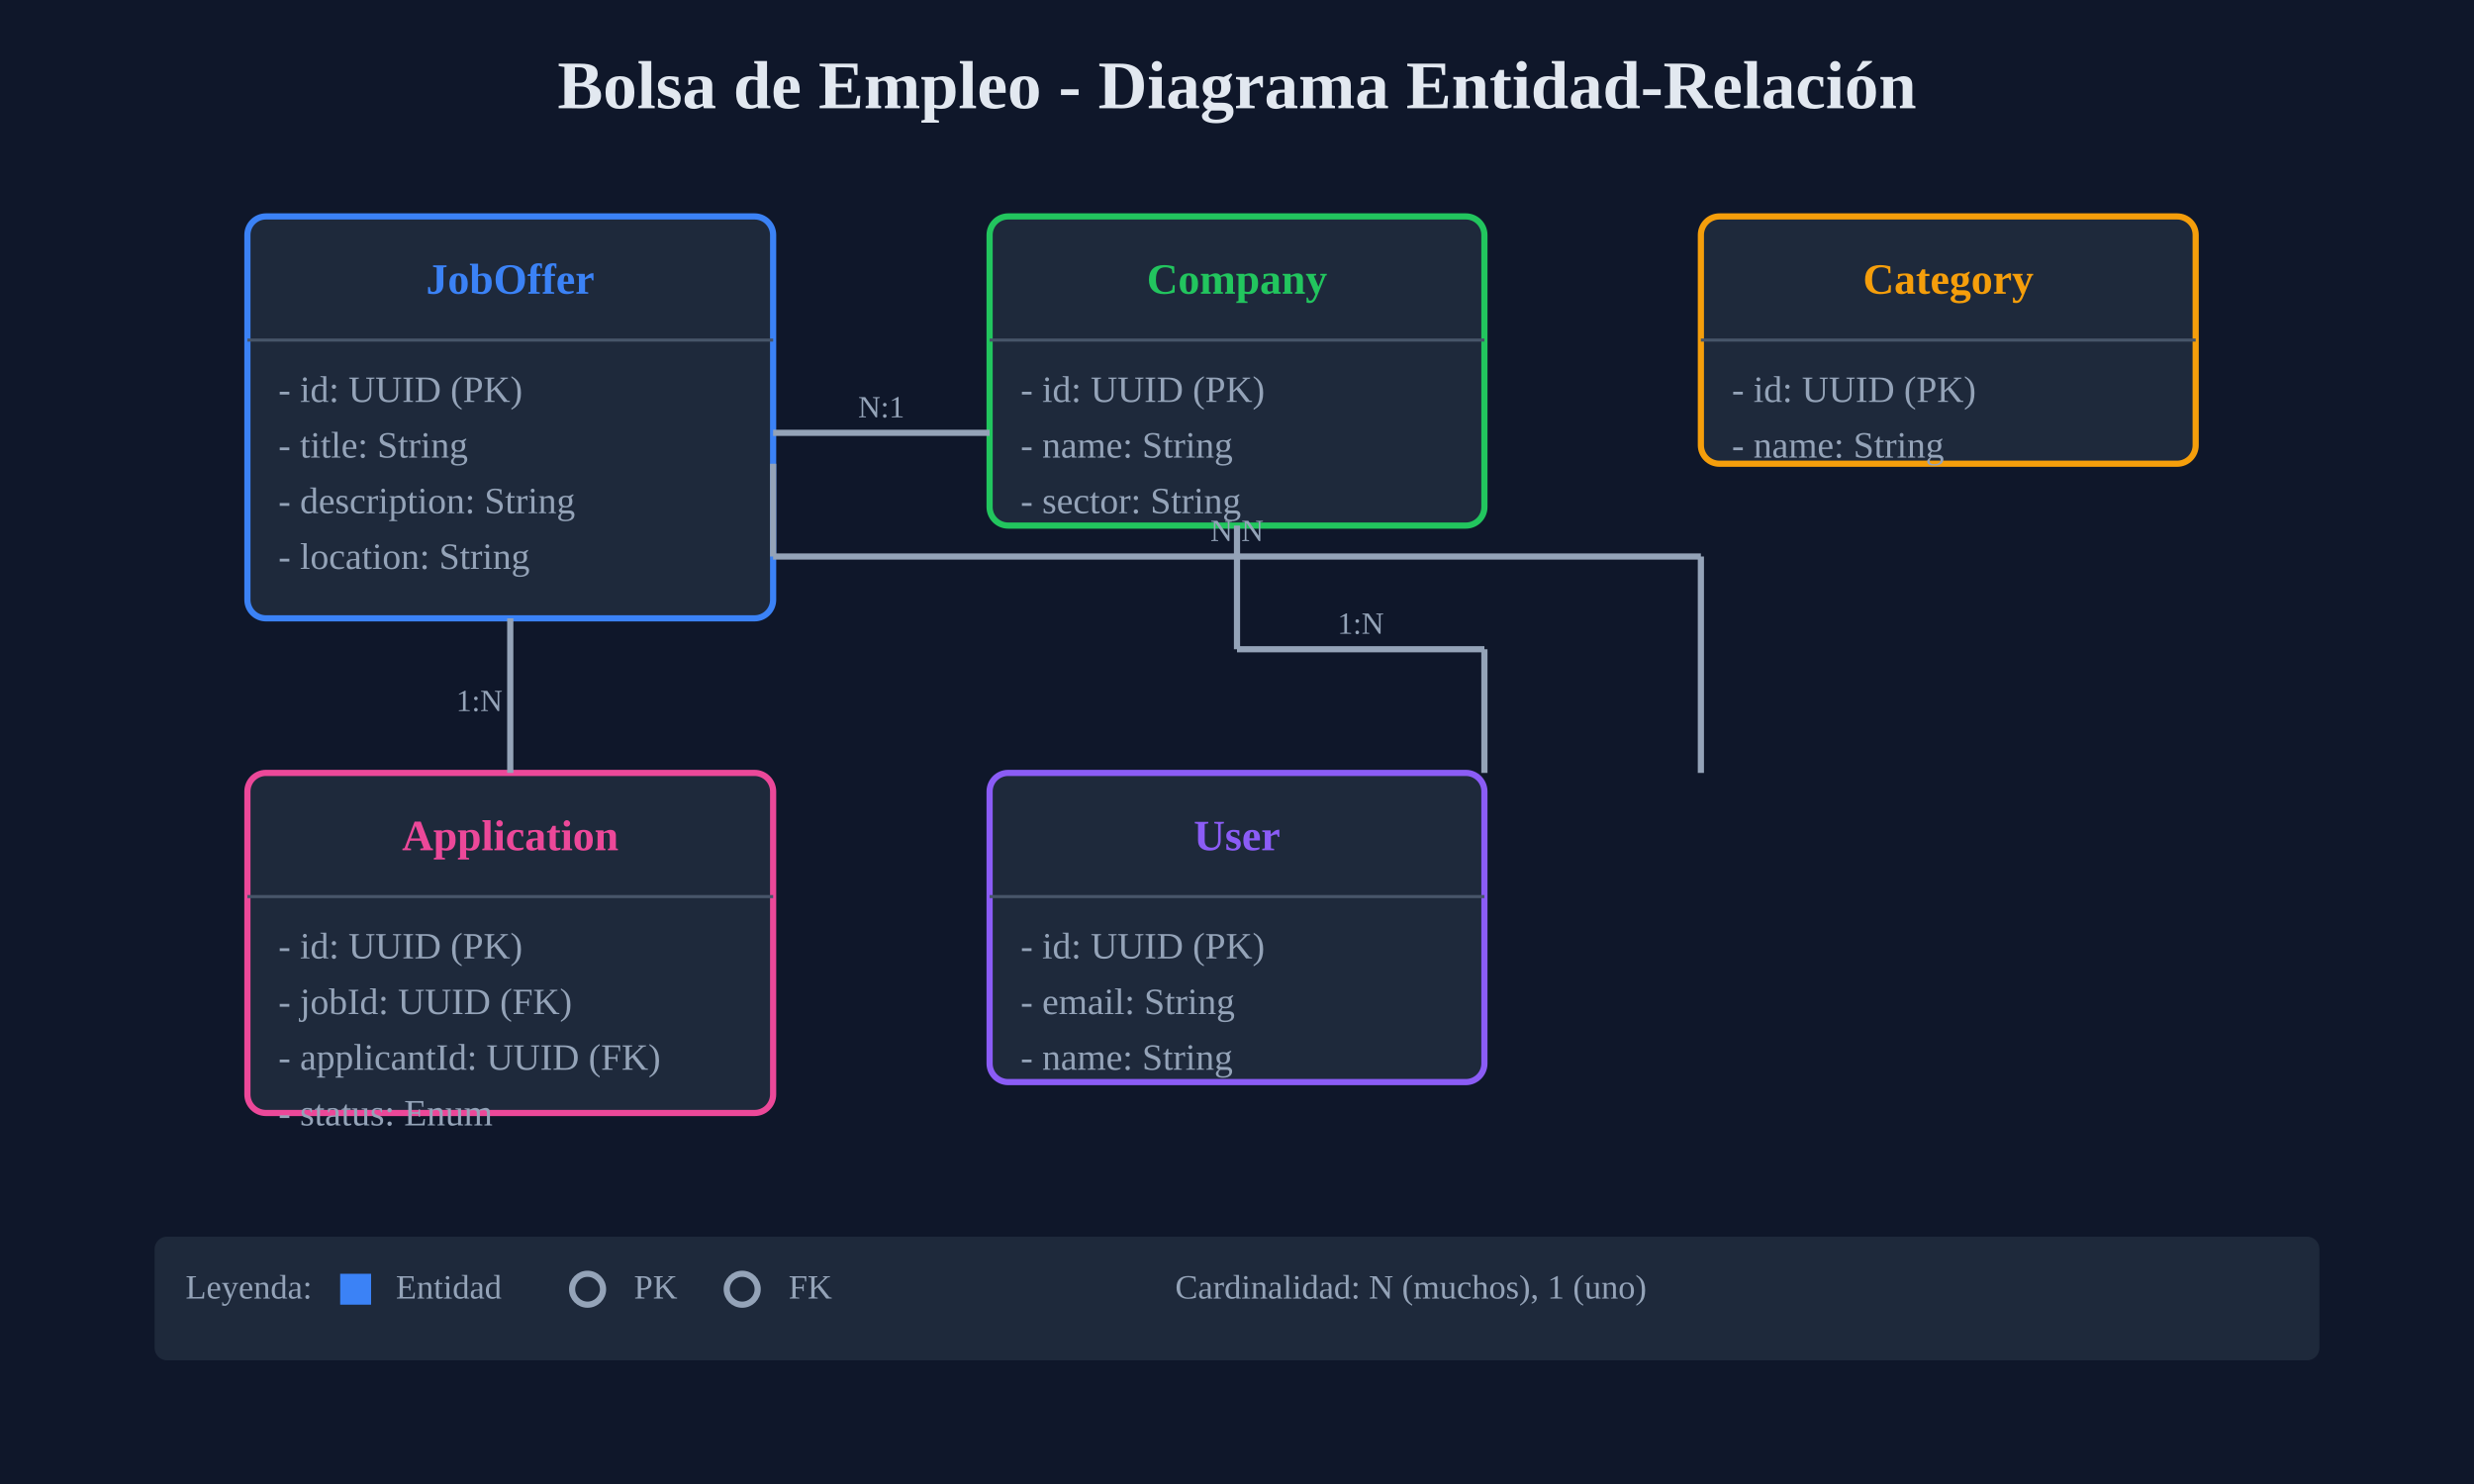
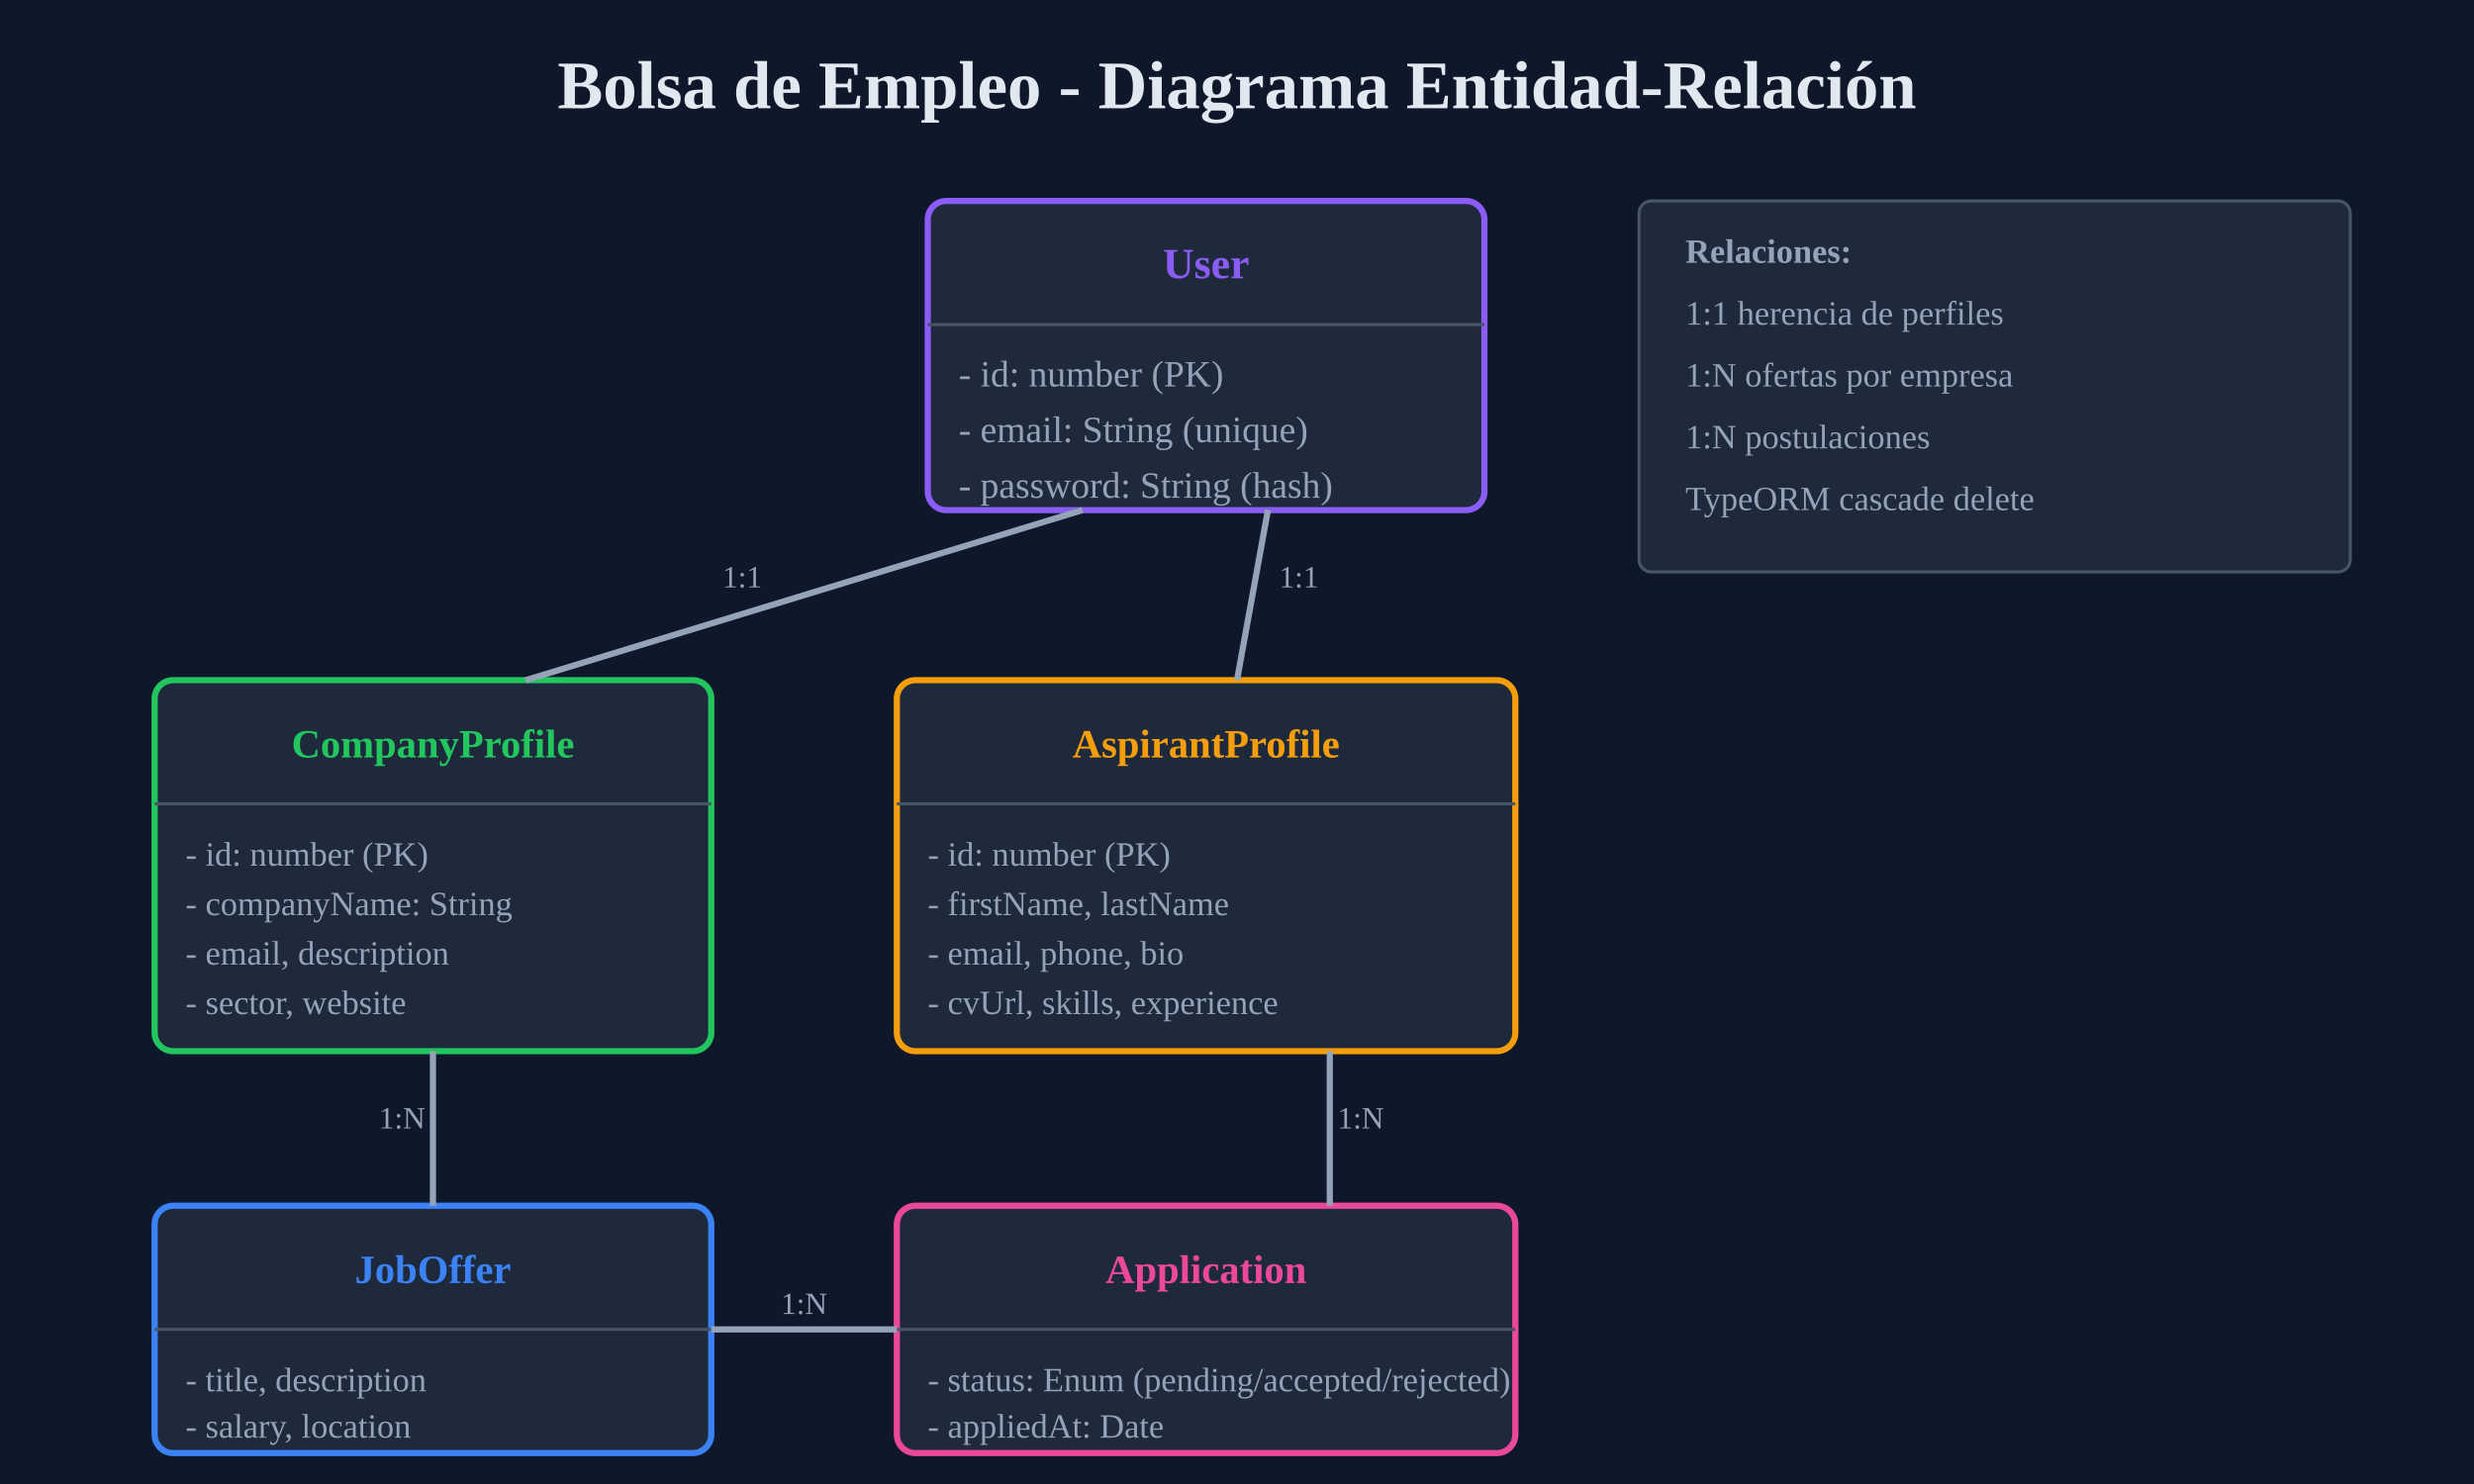
<svg xmlns="http://www.w3.org/2000/svg" viewBox="0 0 800 480">
  <rect width="800" height="480" fill="#0f172a" />
  <text x="400" y="35" text-anchor="middle" fill="#e2e8f0" font-size="22" font-weight="bold">Bolsa de Empleo - Diagrama Entidad-Relación</text>
-   <rect x="80" y="70" width="170" height="130" rx="6" fill="#1e293b" stroke="#3b82f6" stroke-width="2" />
-   <text x="165" y="95" text-anchor="middle" fill="#3b82f6" font-size="14" font-weight="bold">JobOffer</text>
-   <line x1="80" y1="110" x2="250" y2="110" stroke="#475569" />
-   <text x="90" y="130" fill="#94a3b8" font-size="12">- id: UUID (PK)</text>
-   <text x="90" y="148" fill="#94a3b8" font-size="12">- title: String</text>
-   <text x="90" y="166" fill="#94a3b8" font-size="12">- description: String</text>
-   <text x="90" y="184" fill="#94a3b8" font-size="12">- location: String</text>
-   <rect x="320" y="70" width="160" height="100" rx="6" fill="#1e293b" stroke="#22c55e" stroke-width="2" />
-   <text x="400" y="95" text-anchor="middle" fill="#22c55e" font-size="14" font-weight="bold">Company</text>
-   <line x1="320" y1="110" x2="480" y2="110" stroke="#475569" />
-   <text x="330" y="130" fill="#94a3b8" font-size="12">- id: UUID (PK)</text>
-   <text x="330" y="148" fill="#94a3b8" font-size="12">- name: String</text>
-   <text x="330" y="166" fill="#94a3b8" font-size="12">- sector: String</text>
-   <rect x="550" y="70" width="160" height="80" rx="6" fill="#1e293b" stroke="#f59e0b" stroke-width="2" />
-   <text x="630" y="95" text-anchor="middle" fill="#f59e0b" font-size="14" font-weight="bold">Category</text>
-   <line x1="550" y1="110" x2="710" y2="110" stroke="#475569" />
-   <text x="560" y="130" fill="#94a3b8" font-size="12">- id: UUID (PK)</text>
-   <text x="560" y="148" fill="#94a3b8" font-size="12">- name: String</text>
-   <rect x="80" y="250" width="170" height="110" rx="6" fill="#1e293b" stroke="#ec4899" stroke-width="2" />
-   <text x="165" y="275" text-anchor="middle" fill="#ec4899" font-size="14" font-weight="bold">Application</text>
-   <line x1="80" y1="290" x2="250" y2="290" stroke="#475569" />
-   <text x="90" y="310" fill="#94a3b8" font-size="12">- id: UUID (PK)</text>
-   <text x="90" y="328" fill="#94a3b8" font-size="12">- jobId: UUID (FK)</text>
-   <text x="90" y="346" fill="#94a3b8" font-size="12">- applicantId: UUID (FK)</text>
-   <text x="90" y="364" fill="#94a3b8" font-size="12">- status: Enum</text>
-   <rect x="320" y="250" width="160" height="100" rx="6" fill="#1e293b" stroke="#8b5cf6" stroke-width="2" />
-   <text x="400" y="275" text-anchor="middle" fill="#8b5cf6" font-size="14" font-weight="bold">User</text>
-   <line x1="320" y1="290" x2="480" y2="290" stroke="#475569" />
-   <text x="330" y="310" fill="#94a3b8" font-size="12">- id: UUID (PK)</text>
-   <text x="330" y="328" fill="#94a3b8" font-size="12">- email: String</text>
-   <text x="330" y="346" fill="#94a3b8" font-size="12">- name: String</text>
-   <line x1="250" y1="140" x2="320" y2="140" stroke="#94a3b8" stroke-width="2" />
-   <text x="285" y="135" text-anchor="middle" fill="#94a3b8" font-size="10">N:1</text>
-   <line x1="250" y1="150" x2="250" y2="180" stroke="#94a3b8" stroke-width="2" />
-   <line x1="250" y1="180" x2="550" y2="180" stroke="#94a3b8" stroke-width="2" />
-   <line x1="550" y1="180" x2="550" y2="250" stroke="#94a3b8" stroke-width="2" />
-   <text x="400" y="175" text-anchor="middle" fill="#94a3b8" font-size="10">N:N</text>
-   <line x1="165" y1="200" x2="165" y2="250" stroke="#94a3b8" stroke-width="2" />
-   <text x="155" y="230" text-anchor="middle" fill="#94a3b8" font-size="10">1:N</text>
-   <line x1="400" y1="170" x2="400" y2="210" stroke="#94a3b8" stroke-width="2" />
-   <line x1="400" y1="210" x2="480" y2="210" stroke="#94a3b8" stroke-width="2" />
-   <line x1="480" y1="210" x2="480" y2="250" stroke="#94a3b8" stroke-width="2" />
-   <text x="440" y="205" text-anchor="middle" fill="#94a3b8" font-size="10">1:N</text>
-   <rect x="50" y="400" width="700" height="40" rx="4" fill="#1e293b" />
-   <text x="60" y="420" fill="#94a3b8" font-size="11">Leyenda:</text>
-   <rect x="110" y="412" width="10" height="10" fill="#3b82f6" />
-   <text x="128" y="420" fill="#94a3b8" font-size="11">Entidad</text>
-   <circle cx="190" cy="417" r="5" fill="none" stroke="#94a3b8" stroke-width="2" />
-   <text x="205" y="420" fill="#94a3b8" font-size="11">PK</text>
-   <circle cx="240" cy="417" r="5" fill="none" stroke="#94a3b8" stroke-width="2" />
-   <text x="255" y="420" fill="#94a3b8" font-size="11">FK</text>
-   <text x="380" y="420" fill="#94a3b8" font-size="11">Cardinalidad: N (muchos), 1 (uno)</text>
+   <rect x="300" y="65" width="180" height="100" rx="6" fill="#1e293b" stroke="#8b5cf6" stroke-width="2" />
+   <text x="390" y="90" text-anchor="middle" fill="#8b5cf6" font-size="14" font-weight="bold">User</text>
+   <line x1="300" y1="105" x2="480" y2="105" stroke="#475569" />
+   <text x="310" y="125" fill="#94a3b8" font-size="12">- id: number (PK)</text>
+   <text x="310" y="143" fill="#94a3b8" font-size="12">- email: String (unique)</text>
+   <text x="310" y="161" fill="#94a3b8" font-size="12">- password: String (hash)</text>
+   <rect x="50" y="220" width="180" height="120" rx="6" fill="#1e293b" stroke="#22c55e" stroke-width="2" />
+   <text x="140" y="245" text-anchor="middle" fill="#22c55e" font-size="13" font-weight="bold">CompanyProfile</text>
+   <line x1="50" y1="260" x2="230" y2="260" stroke="#475569" />
+   <text x="60" y="280" fill="#94a3b8" font-size="11">- id: number (PK)</text>
+   <text x="60" y="296" fill="#94a3b8" font-size="11">- companyName: String</text>
+   <text x="60" y="312" fill="#94a3b8" font-size="11">- email, description</text>
+   <text x="60" y="328" fill="#94a3b8" font-size="11">- sector, website</text>
+   <rect x="290" y="220" width="200" height="120" rx="6" fill="#1e293b" stroke="#f59e0b" stroke-width="2" />
+   <text x="390" y="245" text-anchor="middle" fill="#f59e0b" font-size="13" font-weight="bold">AspirantProfile</text>
+   <line x1="290" y1="260" x2="490" y2="260" stroke="#475569" />
+   <text x="300" y="280" fill="#94a3b8" font-size="11">- id: number (PK)</text>
+   <text x="300" y="296" fill="#94a3b8" font-size="11">- firstName, lastName</text>
+   <text x="300" y="312" fill="#94a3b8" font-size="11">- email, phone, bio</text>
+   <text x="300" y="328" fill="#94a3b8" font-size="11">- cvUrl, skills, experience</text>
+   <rect x="50" y="390" width="180" height="80" rx="6" fill="#1e293b" stroke="#3b82f6" stroke-width="2" />
+   <text x="140" y="415" text-anchor="middle" fill="#3b82f6" font-size="13" font-weight="bold">JobOffer</text>
+   <line x1="50" y1="430" x2="230" y2="430" stroke="#475569" />
+   <text x="60" y="450" fill="#94a3b8" font-size="11">- title, description</text>
+   <text x="60" y="465" fill="#94a3b8" font-size="11">- salary, location</text>
+   <rect x="290" y="390" width="200" height="80" rx="6" fill="#1e293b" stroke="#ec4899" stroke-width="2" />
+   <text x="390" y="415" text-anchor="middle" fill="#ec4899" font-size="13" font-weight="bold">Application</text>
+   <line x1="290" y1="430" x2="490" y2="430" stroke="#475569" />
+   <text x="300" y="450" fill="#94a3b8" font-size="11">- status: Enum (pending/accepted/rejected)</text>
+   <text x="300" y="465" fill="#94a3b8" font-size="11">- appliedAt: Date</text>
+   <line x1="350" y1="165" x2="170" y2="220" stroke="#94a3b8" stroke-width="2" />
+   <text x="240" y="190" text-anchor="middle" fill="#94a3b8" font-size="10">1:1</text>
+   <line x1="410" y1="165" x2="400" y2="220" stroke="#94a3b8" stroke-width="2" />
+   <text x="420" y="190" text-anchor="middle" fill="#94a3b8" font-size="10">1:1</text>
+   <line x1="140" y1="340" x2="140" y2="390" stroke="#94a3b8" stroke-width="2" />
+   <text x="130" y="365" text-anchor="middle" fill="#94a3b8" font-size="10">1:N</text>
+   <line x1="230" y1="430" x2="290" y2="430" stroke="#94a3b8" stroke-width="2" />
+   <text x="260" y="425" text-anchor="middle" fill="#94a3b8" font-size="10">1:N</text>
+   <line x1="430" y1="340" x2="430" y2="390" stroke="#94a3b8" stroke-width="2" />
+   <text x="440" y="365" text-anchor="middle" fill="#94a3b8" font-size="10">1:N</text>
+   <rect x="530" y="65" width="230" height="120" rx="4" fill="#1e293b" stroke="#475569" stroke-width="1" />
+   <text x="545" y="85" fill="#94a3b8" font-size="11" font-weight="bold">Relaciones:</text>
+   <text x="545" y="105" fill="#94a3b8" font-size="11">1:1 herencia de perfiles</text>
+   <text x="545" y="125" fill="#94a3b8" font-size="11">1:N ofertas por empresa</text>
+   <text x="545" y="145" fill="#94a3b8" font-size="11">1:N postulaciones</text>
+   <text x="545" y="165" fill="#94a3b8" font-size="11">TypeORM cascade delete</text>
</svg>
